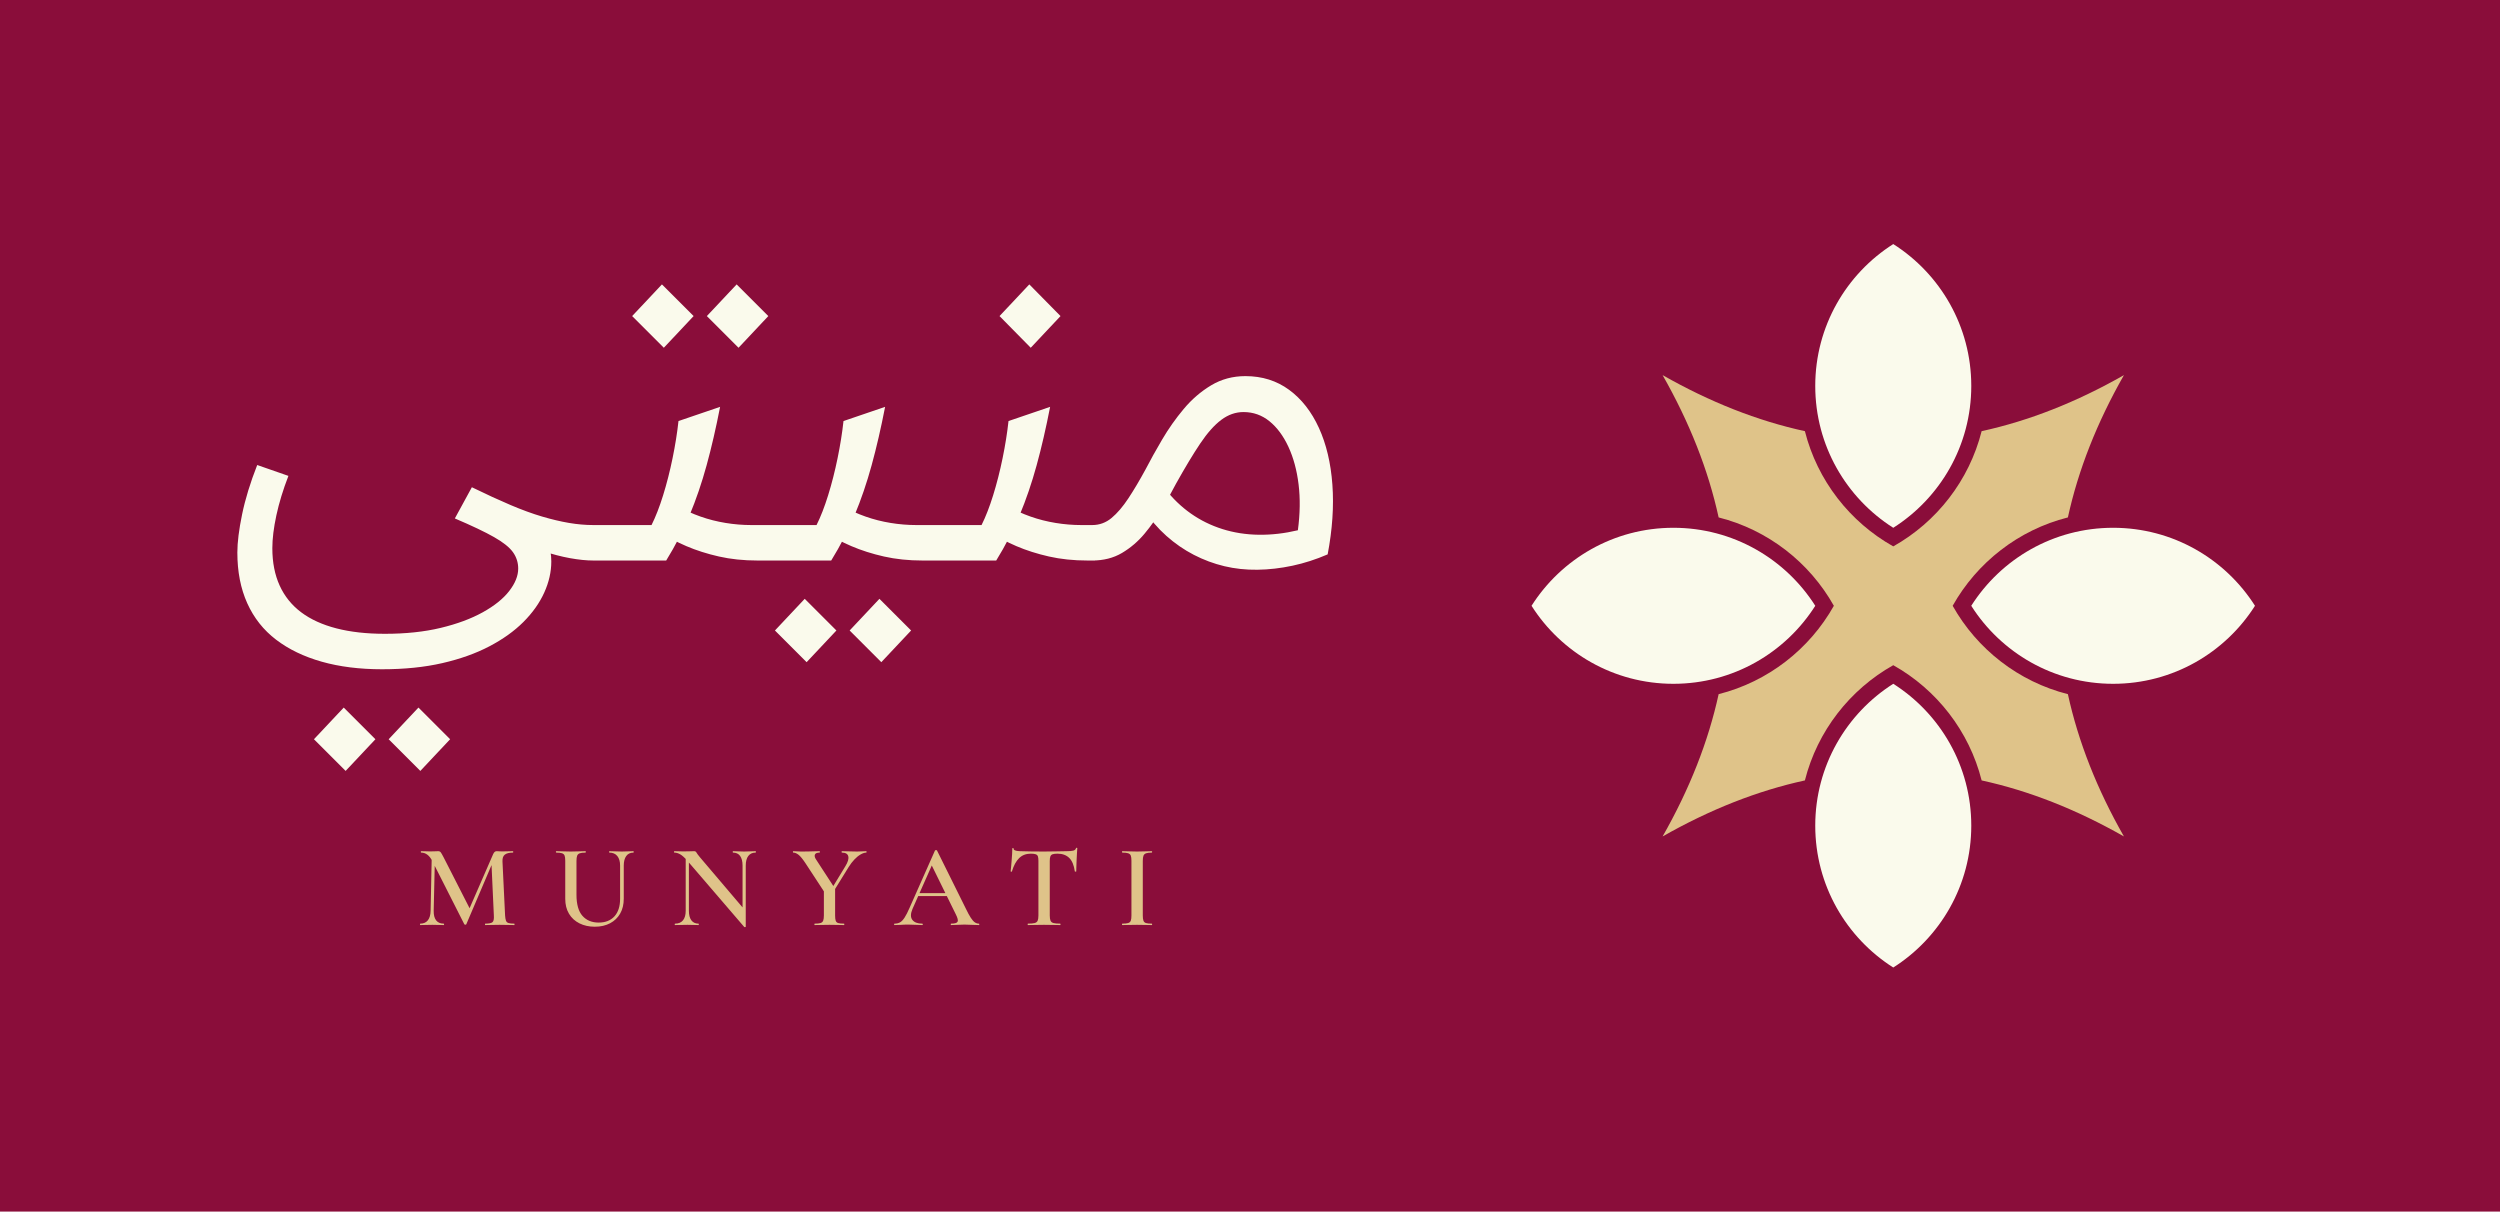
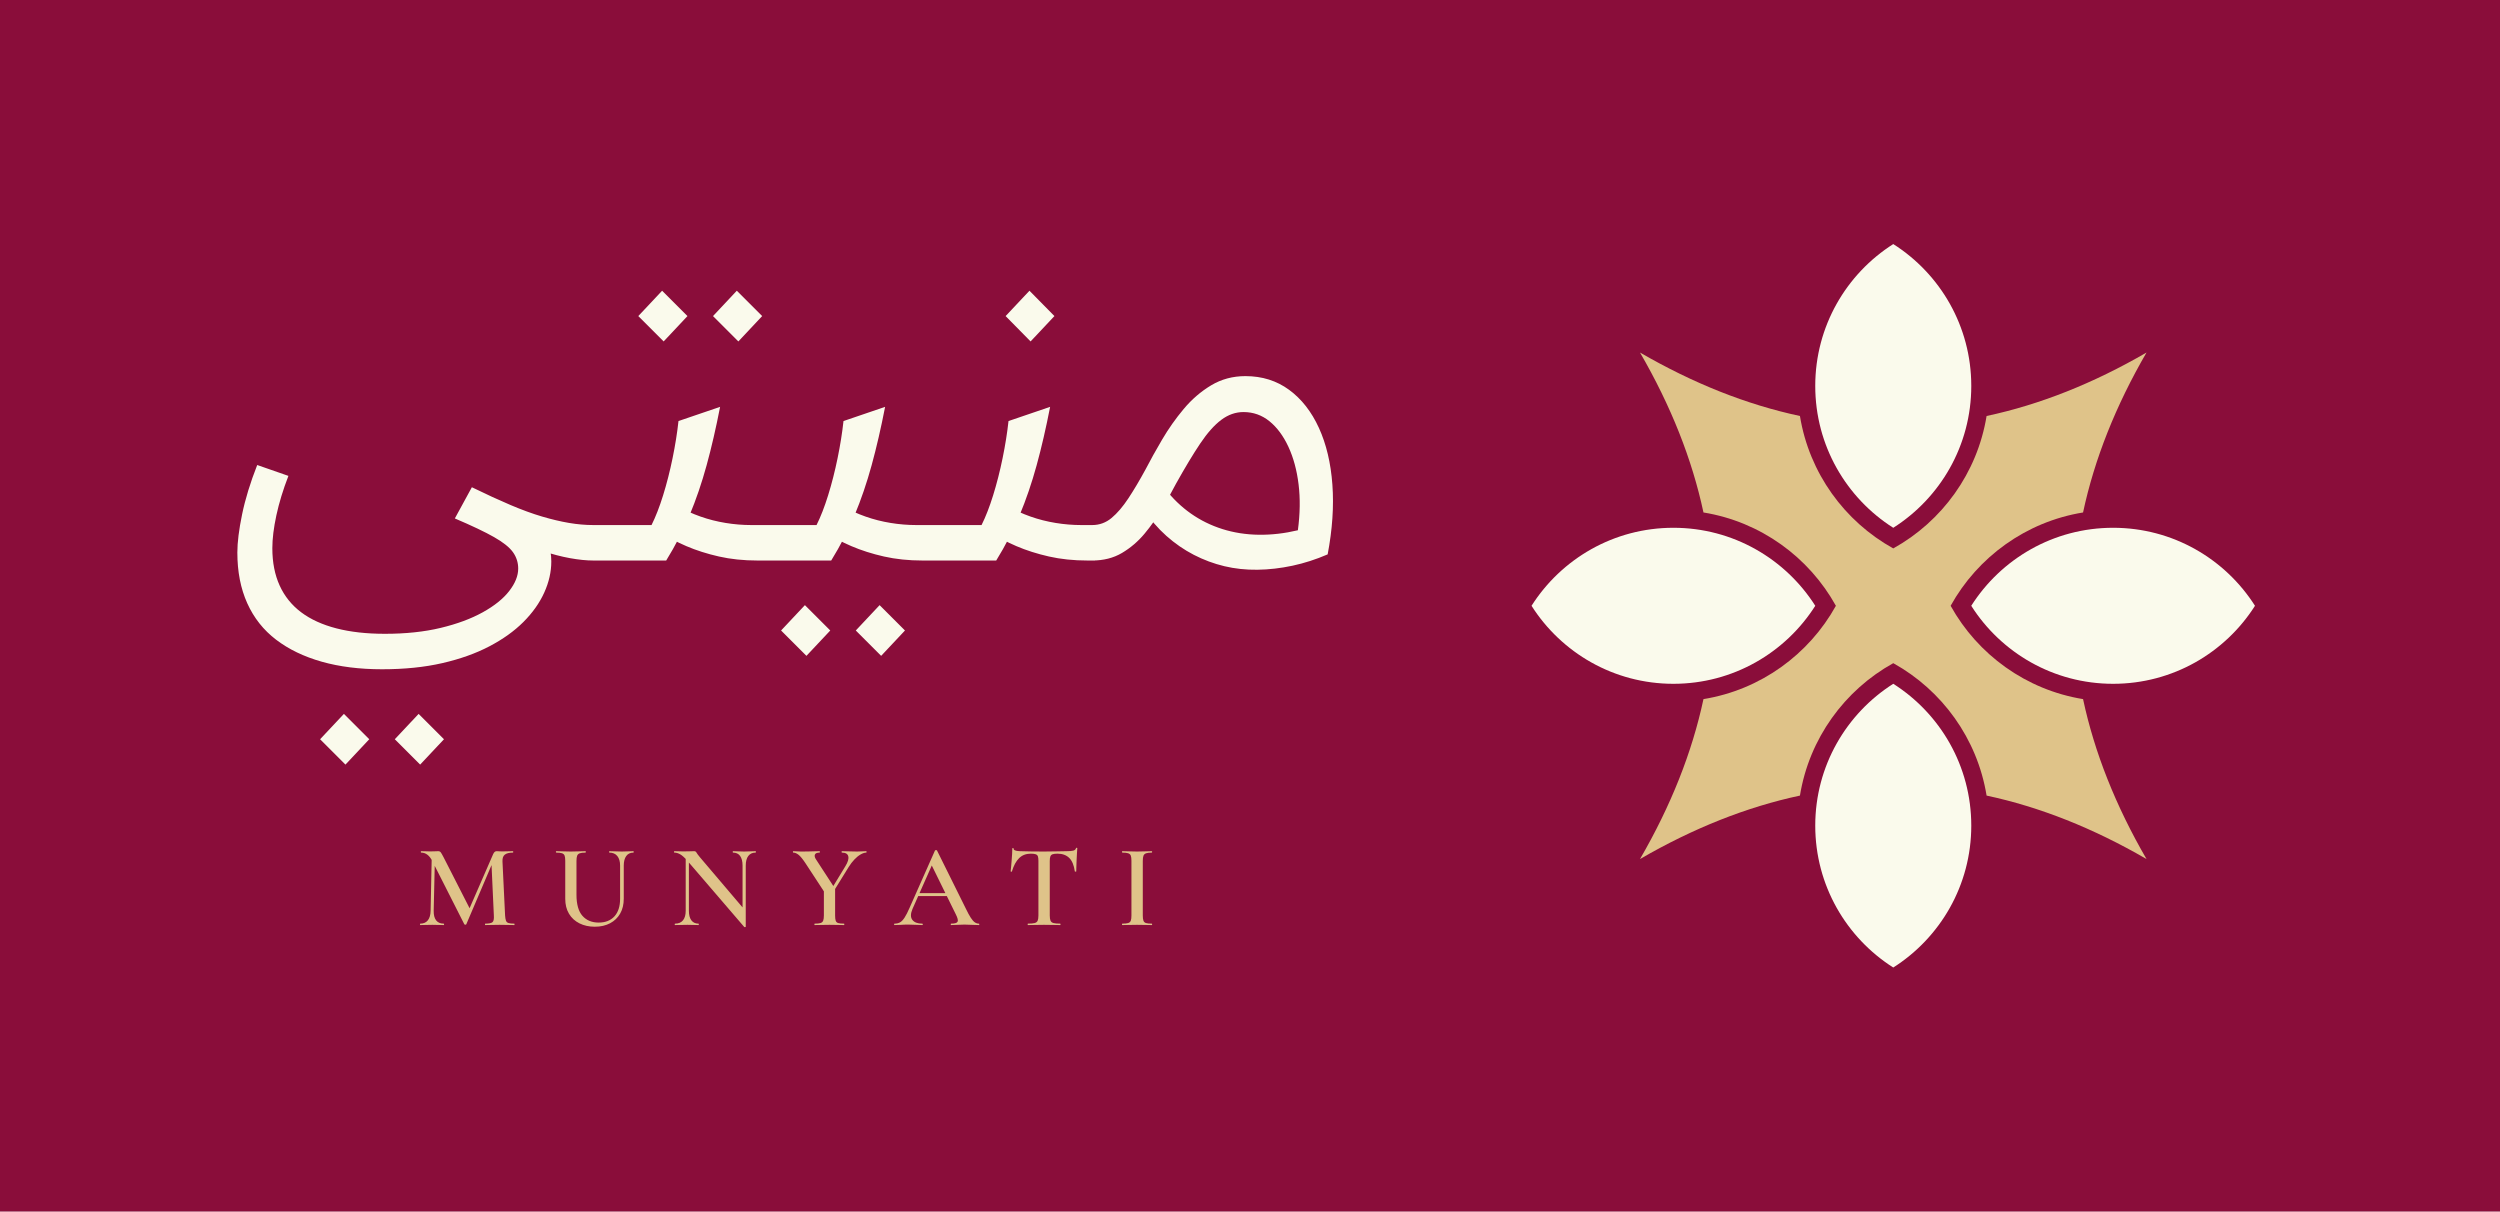
<svg xmlns="http://www.w3.org/2000/svg" width="846" height="410" viewBox="0 0 846 410">
  <rect width="846" height="410" fill="#8A0D3A" />
  <g transform="translate(80.32 80)">
-     <path transform="translate(-4.8 109.68)" d="M53.76 36.80Q42.40 36.80 33.36 34.24Q24.32 31.68 17.92 26.80Q11.52 21.92 8.16 14.48Q4.80 7.04 4.80 -2.72Q4.80 -7.84 6.40 -15.60Q8.00 -23.36 11.52 -32.32L22.08 -28.64Q19.36 -21.60 18.00 -15.28Q16.64 -8.96 16.64 -4.16Q16.64 3.04 19.12 8.48Q21.60 13.92 26.40 17.52Q31.20 21.12 38.32 22.96Q45.44 24.80 54.72 24.80Q65.28 24.80 73.60 22.80Q81.92 20.80 87.84 17.52Q93.76 14.24 96.80 10.32Q99.84 6.40 99.84 2.72Q99.84 -0.32 98.08 -2.80Q96.32 -5.28 91.68 -7.92Q87.04 -10.56 78.40 -14.24L84.16 -24.80Q92.32 -20.48 97.60 -17.28Q102.88 -14.08 105.76 -11.36Q108.64 -8.64 109.84 -6.00Q111.04 -3.36 111.04 0.32Q111.04 5.60 108.64 10.88Q106.24 16.16 101.60 20.80Q96.96 25.44 90.08 29.04Q83.20 32.64 74.16 34.72Q65.12 36.80 53.76 36.80ZM125.28 0.00Q121.76 0.00 117.36 -0.80Q112.96 -1.60 108.16 -3.20Q103.36 -4.80 98.56 -7.12Q93.76 -9.44 89.44 -12.48L84.16 -24.80Q91.36 -21.28 97.20 -18.80Q103.04 -16.32 107.92 -14.88Q112.80 -13.44 117.04 -12.72Q121.28 -12.00 125.28 -12.00L125.92 -12.00L125.92 0.00L125.28 0.00ZM41.44 71.20L30.72 60.48L40.80 49.76L51.52 60.48L41.44 71.20ZM66.72 71.20L56.00 60.48L66.08 49.76L76.80 60.48L66.72 71.20ZM125.92 0.00L125.92 -12.00L144.96 -12.00Q147.04 -16.16 148.88 -22.08Q150.72 -28.00 152.08 -34.64Q153.44 -41.28 154.08 -47.20L168.16 -52.00Q166.08 -41.28 163.60 -32.24Q161.12 -23.20 157.84 -15.36Q154.56 -7.52 149.92 0.00L125.92 0.00ZM180.80 0.00Q173.76 0.00 167.76 -1.36Q161.76 -2.72 156.72 -4.88Q151.68 -7.04 147.36 -9.92L153.76 -18.40Q157.44 -16.32 161.52 -14.88Q165.60 -13.44 170.00 -12.72Q174.40 -12.00 178.72 -12.00L181.76 -12.00L181.76 0.00L180.80 0.00ZM125.92 -12.00L127.52 -12.00L127.52 0.00L125.92 0.00Q121.12 0.00 121.12 -6.24Q121.12 -12.00 125.92 -12.00ZM149.12 -72.00L138.40 -82.72L148.48 -93.44L159.20 -82.72L149.12 -72.00ZM174.40 -72.00L163.68 -82.72L173.76 -93.44L184.48 -82.72L174.40 -72.00ZM181.76 0.00L181.76 -12.00L200.80 -12.00Q202.88 -16.16 204.72 -22.08Q206.56 -28.00 207.92 -34.64Q209.28 -41.28 209.92 -47.20L224.00 -52.00Q221.92 -41.28 219.44 -32.24Q216.96 -23.20 213.68 -15.36Q210.40 -7.52 205.76 0.00L181.76 0.00ZM236.64 0.00Q229.60 0.00 223.60 -1.36Q217.60 -2.72 212.56 -4.88Q207.52 -7.04 203.20 -9.92L209.60 -18.40Q213.28 -16.32 217.36 -14.88Q221.44 -13.44 225.84 -12.72Q230.24 -12.00 234.56 -12.00L237.60 -12.00L237.60 0.00L236.64 0.00ZM181.76 -12.00L183.36 -12.00L183.36 0.00L181.76 0.00Q176.96 0.00 176.96 -6.24Q176.96 -12.00 181.76 -12.00ZM197.44 34.40L186.72 23.68L196.80 12.96L207.52 23.68L197.44 34.40ZM222.72 34.40L212.00 23.68L222.08 12.96L232.80 23.68L222.72 34.40ZM237.60 0.00L237.60 -12.00L256.64 -12.00Q258.72 -16.16 260.56 -22.08Q262.40 -28.00 263.76 -34.64Q265.12 -41.28 265.76 -47.20L279.84 -52.00Q277.76 -41.28 275.28 -32.24Q272.80 -23.20 269.52 -15.36Q266.24 -7.52 261.60 0.00L237.60 0.00ZM292.48 0.00Q285.44 0.00 279.44 -1.36Q273.44 -2.72 268.40 -4.88Q263.36 -7.04 259.04 -9.92L265.44 -18.40Q269.12 -16.32 273.20 -14.88Q277.28 -13.44 281.68 -12.72Q286.08 -12.00 290.40 -12.00L293.44 -12.00L293.44 0.00L292.48 0.00ZM237.60 -12.00L239.20 -12.00L239.20 0.00L237.60 0.00Q232.80 0.00 232.80 -6.24Q232.80 -12.00 237.60 -12.00ZM273.28 -72.00L262.72 -82.72L272.80 -93.44L283.36 -82.72L273.28 -72.00ZM293.44 0.00L293.44 -12.00L294.08 -12.00Q297.76 -12.00 300.64 -14.40Q303.52 -16.80 306.32 -21.04Q309.12 -25.28 312.16 -30.88Q314.56 -35.52 317.76 -40.96Q320.96 -46.40 325.04 -51.28Q329.12 -56.16 334.32 -59.28Q339.52 -62.40 345.92 -62.40Q354.40 -62.40 360.72 -57.76Q367.04 -53.12 370.80 -44.88Q374.56 -36.64 375.36 -25.68Q376.16 -14.72 373.76 -2.08Q367.84 0.48 361.84 1.76Q355.84 3.04 350.00 3.12Q344.16 3.20 338.80 1.92Q333.44 0.64 328.48 -1.92Q323.52 -4.48 319.20 -8.32Q314.88 -12.16 311.36 -17.44L318.72 -24.32Q322.56 -19.36 327.44 -15.92Q332.32 -12.48 338.16 -10.64Q344.00 -8.80 350.48 -8.72Q356.96 -8.64 363.68 -10.24Q364.80 -18.56 363.92 -25.76Q363.04 -32.96 360.48 -38.48Q357.92 -44.00 354.08 -47.12Q350.24 -50.24 345.28 -50.24Q341.28 -50.24 337.76 -47.60Q334.24 -44.96 330.64 -39.60Q327.04 -34.24 322.40 -25.92Q320.32 -21.92 317.68 -17.44Q315.04 -12.96 311.76 -9.04Q308.48 -5.12 304.16 -2.56Q299.84 0.00 294.08 0.00L293.44 0.00ZM293.44 -12.00L295.04 -12.00L295.04 0.00L293.44 0.00Q288.64 0.00 288.64 -6.24Q288.64 -12.00 293.44 -12.00Z" fill="#FAFAEC" />
+     <path transform="translate(-4.8 109.68)" d="M53.76 36.80Q42.40 36.80 33.36 34.24Q24.32 31.68 17.92 26.80Q11.52 21.92 8.16 14.48Q4.80 7.04 4.80 -2.72Q4.80 -7.84 6.40 -15.60Q8.00 -23.36 11.52 -32.32L22.08 -28.64Q19.36 -21.60 18.00 -15.28Q16.64 -8.96 16.64 -4.16Q16.64 3.04 19.12 8.48Q21.60 13.92 26.40 17.52Q31.20 21.12 38.32 22.96Q45.44 24.80 54.72 24.80Q65.28 24.80 73.60 22.80Q81.92 20.80 87.84 17.52Q93.76 14.24 96.80 10.32Q99.84 6.40 99.84 2.72Q99.84 -0.32 98.08 -2.80Q96.32 -5.28 91.68 -7.92Q87.04 -10.56 78.40 -14.24L84.16 -24.80Q92.32 -20.48 97.60 -17.28Q102.88 -14.08 105.76 -11.36Q108.64 -8.64 109.84 -6.00Q111.04 -3.36 111.04 0.32Q111.04 5.60 108.64 10.88Q106.24 16.16 101.60 20.80Q96.96 25.44 90.08 29.04Q83.20 32.64 74.16 34.72Q65.12 36.80 53.76 36.80ZM125.28 0.00Q121.76 0.00 117.36 -0.80Q112.96 -1.60 108.16 -3.20Q103.36 -4.80 98.56 -7.12Q93.76 -9.44 89.44 -12.48L84.16 -24.80Q91.36 -21.28 97.20 -18.80Q103.04 -16.32 107.92 -14.88Q112.80 -13.44 117.04 -12.72Q121.28 -12.00 125.28 -12.00L125.92 -12.00L125.92 0.00L125.28 0.00ZM41.38 69.06L32.80 60.48L40.86 51.90L49.44 60.48L41.38 69.06ZM66.66 69.06L58.08 60.48L66.14 51.90L74.72 60.48L66.66 69.06ZM125.92 0.00L125.92 -12.00L144.96 -12.00Q147.04 -16.16 148.88 -22.08Q150.72 -28.00 152.08 -34.64Q153.44 -41.28 154.08 -47.20L168.16 -52.00Q166.08 -41.28 163.60 -32.24Q161.12 -23.20 157.84 -15.36Q154.56 -7.52 149.92 0.00L125.92 0.00ZM180.80 0.00Q173.76 0.00 167.76 -1.36Q161.76 -2.72 156.72 -4.88Q151.68 -7.04 147.36 -9.92L153.76 -18.40Q157.44 -16.32 161.52 -14.88Q165.60 -13.44 170.00 -12.72Q174.40 -12.00 178.72 -12.00L181.76 -12.00L181.76 0.00L180.80 0.00ZM125.92 -12.00L127.52 -12.00L127.52 0.00L125.92 0.00Q121.12 0.00 121.12 -6.24Q121.12 -12.00 125.92 -12.00ZM149.06 -74.14L140.48 -82.72L148.54 -91.30L157.12 -82.72L149.06 -74.14ZM174.34 -74.14L165.76 -82.72L173.82 -91.30L182.40 -82.72L174.34 -74.14ZM181.76 0.00L181.76 -12.00L200.80 -12.00Q202.88 -16.16 204.72 -22.08Q206.56 -28.00 207.92 -34.64Q209.28 -41.28 209.92 -47.20L224.00 -52.00Q221.92 -41.28 219.44 -32.24Q216.96 -23.20 213.68 -15.36Q210.40 -7.52 205.76 0.00L181.76 0.00ZM236.64 0.00Q229.60 0.00 223.60 -1.36Q217.60 -2.72 212.56 -4.88Q207.52 -7.04 203.20 -9.92L209.60 -18.40Q213.28 -16.32 217.36 -14.88Q221.44 -13.44 225.84 -12.72Q230.24 -12.00 234.56 -12.00L237.60 -12.00L237.60 0.00L236.64 0.00ZM181.76 -12.00L183.36 -12.00L183.36 0.00L181.76 0.00Q176.96 0.00 176.96 -6.24Q176.96 -12.00 181.76 -12.00ZM197.38 32.26L188.80 23.68L196.86 15.10L205.44 23.68L197.38 32.26ZM222.66 32.26L214.08 23.68L222.14 15.10L230.72 23.68L222.66 32.26ZM237.60 0.00L237.60 -12.00L256.64 -12.00Q258.72 -16.16 260.56 -22.08Q262.40 -28.00 263.76 -34.64Q265.12 -41.28 265.76 -47.20L279.84 -52.00Q277.76 -41.28 275.28 -32.24Q272.80 -23.20 269.52 -15.36Q266.24 -7.52 261.60 0.00L237.60 0.00ZM292.48 0.00Q285.44 0.00 279.44 -1.36Q273.44 -2.72 268.40 -4.88Q263.36 -7.04 259.04 -9.92L265.44 -18.40Q269.12 -16.32 273.20 -14.88Q277.28 -13.44 281.68 -12.72Q286.08 -12.00 290.40 -12.00L293.44 -12.00L293.44 0.00L292.48 0.00ZM237.60 -12.00L239.20 -12.00L239.20 0.00L237.60 0.00Q232.80 0.00 232.80 -6.24Q232.80 -12.00 237.60 -12.00ZM273.23 -74.14L264.78 -82.72L272.85 -91.30L281.30 -82.72L273.23 -74.14ZM293.44 0.00L293.44 -12.00L294.08 -12.00Q297.76 -12.00 300.64 -14.40Q303.52 -16.80 306.32 -21.04Q309.12 -25.28 312.16 -30.88Q314.56 -35.52 317.76 -40.96Q320.96 -46.40 325.04 -51.28Q329.12 -56.16 334.32 -59.28Q339.52 -62.40 345.92 -62.40Q354.40 -62.40 360.72 -57.76Q367.04 -53.12 370.80 -44.88Q374.56 -36.64 375.36 -25.68Q376.16 -14.72 373.76 -2.08Q367.84 0.48 361.84 1.76Q355.84 3.04 350.00 3.12Q344.16 3.20 338.80 1.92Q333.44 0.64 328.48 -1.92Q323.52 -4.48 319.20 -8.32Q314.88 -12.16 311.36 -17.44L318.72 -24.32Q322.56 -19.36 327.44 -15.92Q332.32 -12.48 338.16 -10.64Q344.00 -8.80 350.48 -8.72Q356.96 -8.64 363.68 -10.24Q364.80 -18.56 363.92 -25.76Q363.04 -32.96 360.48 -38.48Q357.92 -44.00 354.08 -47.12Q350.24 -50.24 345.28 -50.24Q341.28 -50.24 337.76 -47.60Q334.24 -44.96 330.64 -39.60Q327.04 -34.24 322.40 -25.92Q320.32 -21.92 317.68 -17.44Q315.04 -12.96 311.76 -9.04Q308.48 -5.12 304.16 -2.56Q299.84 0.00 294.08 0.00L293.44 0.00ZM293.44 -12.00L295.04 -12.00L295.04 0.00L293.44 0.00Q288.64 0.00 288.64 -6.24Q288.64 -12.00 293.44 -12.00Z" fill="#FAFAEC" />
    <path transform="translate(60.68 233.04)" d="M4.72 -4.84L5.12 -24.08L6.20 -24.00L5.76 -4.84Q5.72 -2.72 6.58 -1.60Q7.44 -0.48 9.16 -0.48Q9.28 -0.48 9.28 -0.24Q9.28 0.00 9.16 0.00Q8.28 0.00 7.36 -0.04Q6.44 -0.08 5.28 -0.08Q4.08 -0.08 3.10 -0.04Q2.12 0.00 1.24 0.00Q1.12 0.00 1.12 -0.24Q1.12 -0.48 1.24 -0.48Q2.88 -0.48 3.78 -1.60Q4.68 -2.72 4.72 -4.84ZM33.04 -0.48Q33.12 -0.48 33.12 -0.24Q33.12 0.00 33.04 0.00Q32.00 0.00 30.72 -0.04Q29.44 -0.08 28.04 -0.08Q26.64 -0.08 25.42 -0.04Q24.20 0.00 23.20 0.00Q23.12 0.00 23.12 -0.24Q23.12 -0.48 23.20 -0.48Q25.12 -0.48 25.68 -1.00Q26.24 -1.52 26.12 -3.24L25.28 -21.52L27.04 -24.28L16.80 -0.28Q16.76 -0.12 16.48 -0.12Q16.20 -0.12 16.12 -0.28L5.28 -21.68Q3.84 -24.52 1.52 -24.52Q1.40 -24.52 1.40 -24.76Q1.40 -25.00 1.52 -25.00Q2.28 -25.00 3.14 -24.96Q4.00 -24.92 4.60 -24.92Q5.48 -24.92 6.18 -24.96Q6.88 -25.00 7.28 -25.00Q7.84 -25.00 8.14 -24.62Q8.44 -24.24 9.12 -22.92L18.12 -5.28L16.40 -2.24L25.88 -24.00Q26.12 -24.52 26.40 -24.76Q26.68 -25.00 27.08 -25.00Q27.44 -25.00 27.86 -24.96Q28.28 -24.92 28.88 -24.92Q30.08 -24.92 30.92 -24.96Q31.76 -25.00 32.56 -25.00Q32.68 -25.00 32.68 -24.76Q32.68 -24.52 32.56 -24.52Q30.72 -24.52 29.84 -23.84Q28.96 -23.16 29.04 -21.52L29.92 -3.24Q30.00 -2.08 30.22 -1.48Q30.44 -0.88 31.10 -0.68Q31.76 -0.48 33.04 -0.48ZM68.84 -20.12Q68.84 -22.20 67.90 -23.36Q66.96 -24.52 65.20 -24.52Q65.12 -24.52 65.12 -24.76Q65.12 -25.00 65.20 -25.00Q66.20 -25.00 67.22 -24.94Q68.24 -24.88 69.44 -24.88Q70.48 -24.88 71.50 -24.94Q72.52 -25.00 73.36 -25.00Q73.44 -25.00 73.44 -24.76Q73.44 -24.52 73.36 -24.52Q71.76 -24.52 70.92 -23.36Q70.08 -22.20 70.08 -20.12L70.08 -8.92Q70.08 -6.00 68.86 -3.88Q67.64 -1.76 65.44 -0.60Q63.24 0.56 60.28 0.56Q57.36 0.56 55.08 -0.58Q52.80 -1.72 51.54 -3.84Q50.28 -5.96 50.28 -8.88L50.28 -21.76Q50.28 -22.92 50.06 -23.50Q49.84 -24.08 49.18 -24.30Q48.52 -24.52 47.24 -24.52Q47.12 -24.52 47.12 -24.76Q47.12 -25.00 47.24 -25.00Q48.24 -25.00 49.50 -24.94Q50.76 -24.88 52.16 -24.88Q53.64 -24.88 54.88 -24.94Q56.12 -25.00 57.12 -25.00Q57.24 -25.00 57.24 -24.76Q57.24 -24.52 57.12 -24.52Q55.80 -24.52 55.16 -24.28Q54.52 -24.04 54.30 -23.44Q54.08 -22.84 54.08 -21.68L54.08 -10.28Q54.08 -5.40 56.10 -3.12Q58.12 -0.84 61.60 -0.84Q65.00 -0.84 66.92 -2.94Q68.84 -5.04 68.84 -8.88L68.84 -20.12ZM91.04 -4.84L91.04 -24.08L92.12 -24.00L92.12 -4.84Q92.12 -2.72 92.96 -1.60Q93.80 -0.48 95.36 -0.48Q95.48 -0.48 95.48 -0.24Q95.48 0.00 95.36 0.00Q94.52 0.00 93.62 -0.04Q92.72 -0.08 91.64 -0.08Q90.48 -0.08 89.42 -0.04Q88.36 0.00 87.44 0.00Q87.32 0.00 87.32 -0.24Q87.32 -0.48 87.44 -0.48Q89.20 -0.48 90.12 -1.60Q91.04 -2.72 91.04 -4.84ZM111.36 0.56Q111.36 0.68 111.16 0.70Q110.96 0.72 110.88 0.68L91.64 -21.72Q90.20 -23.36 89.18 -23.94Q88.16 -24.52 87.20 -24.52Q87.08 -24.52 87.08 -24.76Q87.08 -25.00 87.20 -25.00Q87.96 -25.00 88.76 -24.96Q89.56 -24.92 90.24 -24.92Q91.44 -24.92 92.42 -24.96Q93.40 -25.00 93.92 -25.00Q94.44 -25.00 94.68 -24.54Q94.92 -24.08 95.88 -22.92L111.04 -5.08L111.36 0.56ZM111.36 -20.12L111.36 0.56L110.28 -0.64L110.28 -20.12Q110.28 -22.24 109.46 -23.38Q108.64 -24.52 107.04 -24.52Q106.96 -24.52 106.96 -24.76Q106.96 -25.00 107.04 -25.00Q107.88 -25.00 108.80 -24.94Q109.72 -24.88 110.80 -24.88Q111.84 -24.88 112.84 -24.94Q113.84 -25.00 114.68 -25.00Q114.80 -25.00 114.80 -24.76Q114.80 -24.52 114.68 -24.52Q113.08 -24.52 112.22 -23.38Q111.36 -22.24 111.36 -20.12ZM139.80 -11.24L145.08 -19.92Q146.36 -22.00 146.06 -23.26Q145.76 -24.52 143.88 -24.52Q143.80 -24.52 143.80 -24.76Q143.80 -25.00 143.88 -25.00Q145.12 -25.00 146.20 -24.94Q147.28 -24.88 149.04 -24.88Q150.04 -24.88 150.66 -24.94Q151.28 -25.00 152.16 -25.00Q152.24 -25.00 152.24 -24.76Q152.24 -24.52 152.16 -24.52Q151.32 -24.52 150.24 -23.90Q149.16 -23.28 148.12 -22.18Q147.08 -21.08 146.16 -19.60L140.60 -10.60L139.80 -11.24ZM138.12 -10.92L131.68 -20.76Q130.24 -22.96 129.28 -23.74Q128.32 -24.52 127.44 -24.52Q127.32 -24.52 127.32 -24.76Q127.32 -25.00 127.44 -25.00Q128.08 -25.00 128.76 -24.94Q129.44 -24.88 130.04 -24.88Q131.16 -24.88 132.34 -24.90Q133.52 -24.92 134.58 -24.96Q135.64 -25.00 136.36 -25.00Q136.44 -25.00 136.44 -24.76Q136.44 -24.52 136.36 -24.52Q135.04 -24.52 134.76 -23.84Q134.48 -23.16 135.20 -22.12L141.32 -12.72L138.12 -10.92ZM137.80 -12.40L141.60 -12.76L141.60 -3.24Q141.60 -2.08 141.80 -1.48Q142.00 -0.88 142.64 -0.68Q143.28 -0.48 144.60 -0.48Q144.72 -0.48 144.72 -0.24Q144.72 0.00 144.60 0.00Q143.60 0.00 142.38 -0.04Q141.16 -0.08 139.68 -0.08Q138.28 -0.08 136.98 -0.04Q135.68 0.00 134.68 0.00Q134.60 0.00 134.60 -0.24Q134.60 -0.48 134.68 -0.48Q136.00 -0.48 136.66 -0.68Q137.32 -0.88 137.56 -1.48Q137.80 -2.08 137.80 -3.24L137.80 -12.40ZM168.96 -9.80L169.48 -10.80L180.68 -10.80L180.96 -9.80L168.96 -9.80ZM190.24 -0.48Q190.40 -0.48 190.40 -0.24Q190.40 0.00 190.24 0.00Q189.04 0.00 187.78 -0.08Q186.52 -0.16 185.36 -0.16Q184.04 -0.16 183.06 -0.08Q182.08 0.00 180.88 0.00Q180.72 0.00 180.72 -0.24Q180.72 -0.48 180.88 -0.48Q182.68 -0.48 183.04 -1.12Q183.40 -1.76 182.44 -3.64L174.08 -20.64L175.72 -23.32L167.80 -5.48Q166.76 -3.04 167.74 -1.76Q168.72 -0.48 171.08 -0.48Q171.28 -0.48 171.28 -0.24Q171.28 0.00 171.08 0.00Q169.88 0.00 168.88 -0.08Q167.88 -0.16 166.36 -0.16Q164.84 -0.16 163.94 -0.08Q163.04 0.00 161.72 0.00Q161.56 0.00 161.56 -0.24Q161.56 -0.48 161.72 -0.48Q162.80 -0.48 163.58 -0.92Q164.36 -1.36 165.12 -2.54Q165.88 -3.72 166.80 -5.84L175.40 -25.24Q175.48 -25.36 175.76 -25.36Q176.04 -25.36 176.08 -25.24L185.88 -5.48Q186.80 -3.56 187.52 -2.46Q188.24 -1.36 188.88 -0.92Q189.52 -0.48 190.24 -0.48ZM207.84 -24.16Q205.40 -24.16 203.86 -22.64Q202.32 -21.12 201.44 -18.16Q201.44 -18.04 201.22 -18.06Q201.00 -18.08 201.00 -18.16Q201.08 -18.72 201.16 -19.70Q201.24 -20.68 201.34 -21.84Q201.44 -23.00 201.50 -24.10Q201.56 -25.20 201.56 -25.88Q201.56 -26.08 201.78 -26.08Q202.00 -26.08 202.00 -25.88Q202.00 -25.48 202.42 -25.30Q202.84 -25.12 203.36 -25.06Q203.88 -25.00 204.24 -25.00Q207.68 -24.88 212.28 -24.88Q215.12 -24.88 216.78 -24.94Q218.44 -25.00 220.00 -25.00Q221.44 -25.00 222.18 -25.18Q222.92 -25.36 223.12 -26.00Q223.16 -26.16 223.36 -26.16Q223.56 -26.16 223.56 -26.00Q223.52 -25.36 223.44 -24.26Q223.36 -23.16 223.32 -21.94Q223.28 -20.72 223.24 -19.70Q223.20 -18.68 223.20 -18.16Q223.20 -18.08 222.98 -18.08Q222.76 -18.08 222.72 -18.16Q222.28 -21.32 220.80 -22.74Q219.32 -24.16 216.84 -24.16Q215.76 -24.16 215.20 -23.96Q214.64 -23.76 214.44 -23.22Q214.24 -22.68 214.24 -21.68L214.24 -3.24Q214.24 -2.08 214.50 -1.48Q214.76 -0.88 215.50 -0.68Q216.24 -0.48 217.76 -0.48Q217.88 -0.48 217.88 -0.24Q217.88 0.00 217.76 0.00Q216.68 0.00 215.30 -0.04Q213.92 -0.08 212.28 -0.08Q210.72 -0.08 209.36 -0.04Q208.00 0.00 206.84 0.00Q206.76 0.00 206.76 -0.24Q206.76 -0.48 206.84 -0.48Q208.36 -0.48 209.12 -0.68Q209.88 -0.88 210.14 -1.48Q210.40 -2.08 210.40 -3.24L210.40 -21.76Q210.40 -22.76 210.22 -23.26Q210.04 -23.76 209.48 -23.96Q208.92 -24.16 207.84 -24.16ZM245.72 -3.24Q245.72 -2.08 245.94 -1.48Q246.16 -0.88 246.80 -0.68Q247.44 -0.48 248.76 -0.48Q248.88 -0.48 248.88 -0.24Q248.88 0.00 248.76 0.00Q247.76 0.00 246.52 -0.04Q245.28 -0.08 243.76 -0.08Q242.36 -0.08 241.08 -0.04Q239.80 0.00 238.80 0.00Q238.68 0.00 238.68 -0.24Q238.68 -0.48 238.80 -0.48Q240.08 -0.48 240.76 -0.68Q241.44 -0.88 241.66 -1.48Q241.88 -2.08 241.88 -3.24L241.88 -21.76Q241.88 -22.92 241.66 -23.50Q241.44 -24.08 240.76 -24.30Q240.08 -24.52 238.80 -24.52Q238.68 -24.52 238.68 -24.76Q238.68 -25.00 238.80 -25.00Q239.80 -25.00 241.08 -24.94Q242.36 -24.88 243.76 -24.88Q245.28 -24.88 246.54 -24.94Q247.80 -25.00 248.76 -25.00Q248.88 -25.00 248.88 -24.76Q248.88 -24.52 248.76 -24.52Q247.48 -24.52 246.82 -24.28Q246.16 -24.04 245.94 -23.44Q245.72 -22.84 245.72 -21.68L245.72 -3.24Z" fill="#DFC389" />
    <g transform="translate(560.36 125) scale(1.2)">
-       <path d="M65.05,-65.05c-7.619,13.377 -12.888,26.754 -15.806,40.13c-13.934,3.524 -25.621,12.687 -32.493,24.92c6.871,12.232 18.559,21.396 32.493,24.92c2.919,13.377 8.187,26.754 15.806,40.13c-13.377,-7.619 -26.754,-12.888 -40.13,-15.806c-3.524,-13.934 -12.687,-25.621 -24.92,-32.493c-12.232,6.871 -21.396,18.559 -24.92,32.493c-13.377,2.919 -26.754,8.187 -40.13,15.806c7.619,-13.377 12.888,-26.754 15.806,-40.13c13.934,-3.524 25.621,-12.687 32.493,-24.92c-6.871,-12.232 -18.559,-21.396 -32.493,-24.92c-2.919,-13.377 -8.187,-26.754 -15.806,-40.13c13.377,7.619 26.754,12.888 40.13,15.806c3.524,13.934 12.687,25.621 24.92,32.493c12.232,-6.871 21.396,-18.559 24.92,-32.493c13.377,-2.919 26.754,-8.187 40.13,-15.806z" fill="#DFC389" />
+       <path d="M71.42,-71.42c-8.719,15.034 -14.685,30.069 -17.898,45.103c-16.091,2.62 -29.72,12.573 -37.344,26.317c7.624,13.745 21.253,23.698 37.344,26.317c3.213,15.034 9.179,30.069 17.898,45.103c-15.034,-8.719 -30.069,-14.685 -45.103,-17.898c-2.62,-16.091 -12.573,-29.72 -26.317,-37.344c-13.745,7.624 -23.698,21.253 -26.317,37.344c-15.034,3.213 -30.069,9.179 -45.103,17.898c8.719,-15.034 14.685,-30.069 17.898,-45.103c16.091,-2.62 29.72,-12.573 37.344,-26.317c-7.624,-13.745 -21.253,-23.698 -37.344,-26.317c-3.213,-15.034 -9.179,-30.069 -17.898,-45.103c15.034,8.719 30.069,14.685 45.103,17.898c2.62,16.091 12.573,29.72 26.317,37.344c13.745,-7.624 23.698,-21.253 26.317,-37.344c15.034,-3.213 30.069,-9.179 45.103,-17.898z" fill="#DFC389" />
      <path d="M22,-62c0,16.828 -8.776,31.606 -22,40.007c-13.224,-8.402 -22,-23.18 -22,-40.007c0,-16.828 8.776,-31.606 22,-40.007c13.224,8.402 22,23.18 22,40.007zM62,22c-16.828,0 -31.606,-8.776 -40.007,-22c8.402,-13.224 23.18,-22 40.007,-22c16.828,0 31.606,8.776 40.007,22c-8.402,13.224 -23.18,22 -40.007,22zM-22,62c0,-16.828 8.776,-31.606 22,-40.007c13.224,8.402 22,23.18 22,40.007c0,16.828 -8.776,31.606 -22,40.007c-13.224,-8.402 -22,-23.18 -22,-40.007zM-62,-22c16.828,0 31.606,8.776 40.007,22c-8.402,13.224 -23.18,22 -40.007,22c-16.828,0 -31.606,-8.776 -40.007,-22c8.402,-13.224 23.18,-22 40.007,-22z" fill="#FAFAEC" />
    </g>
  </g>
</svg>
